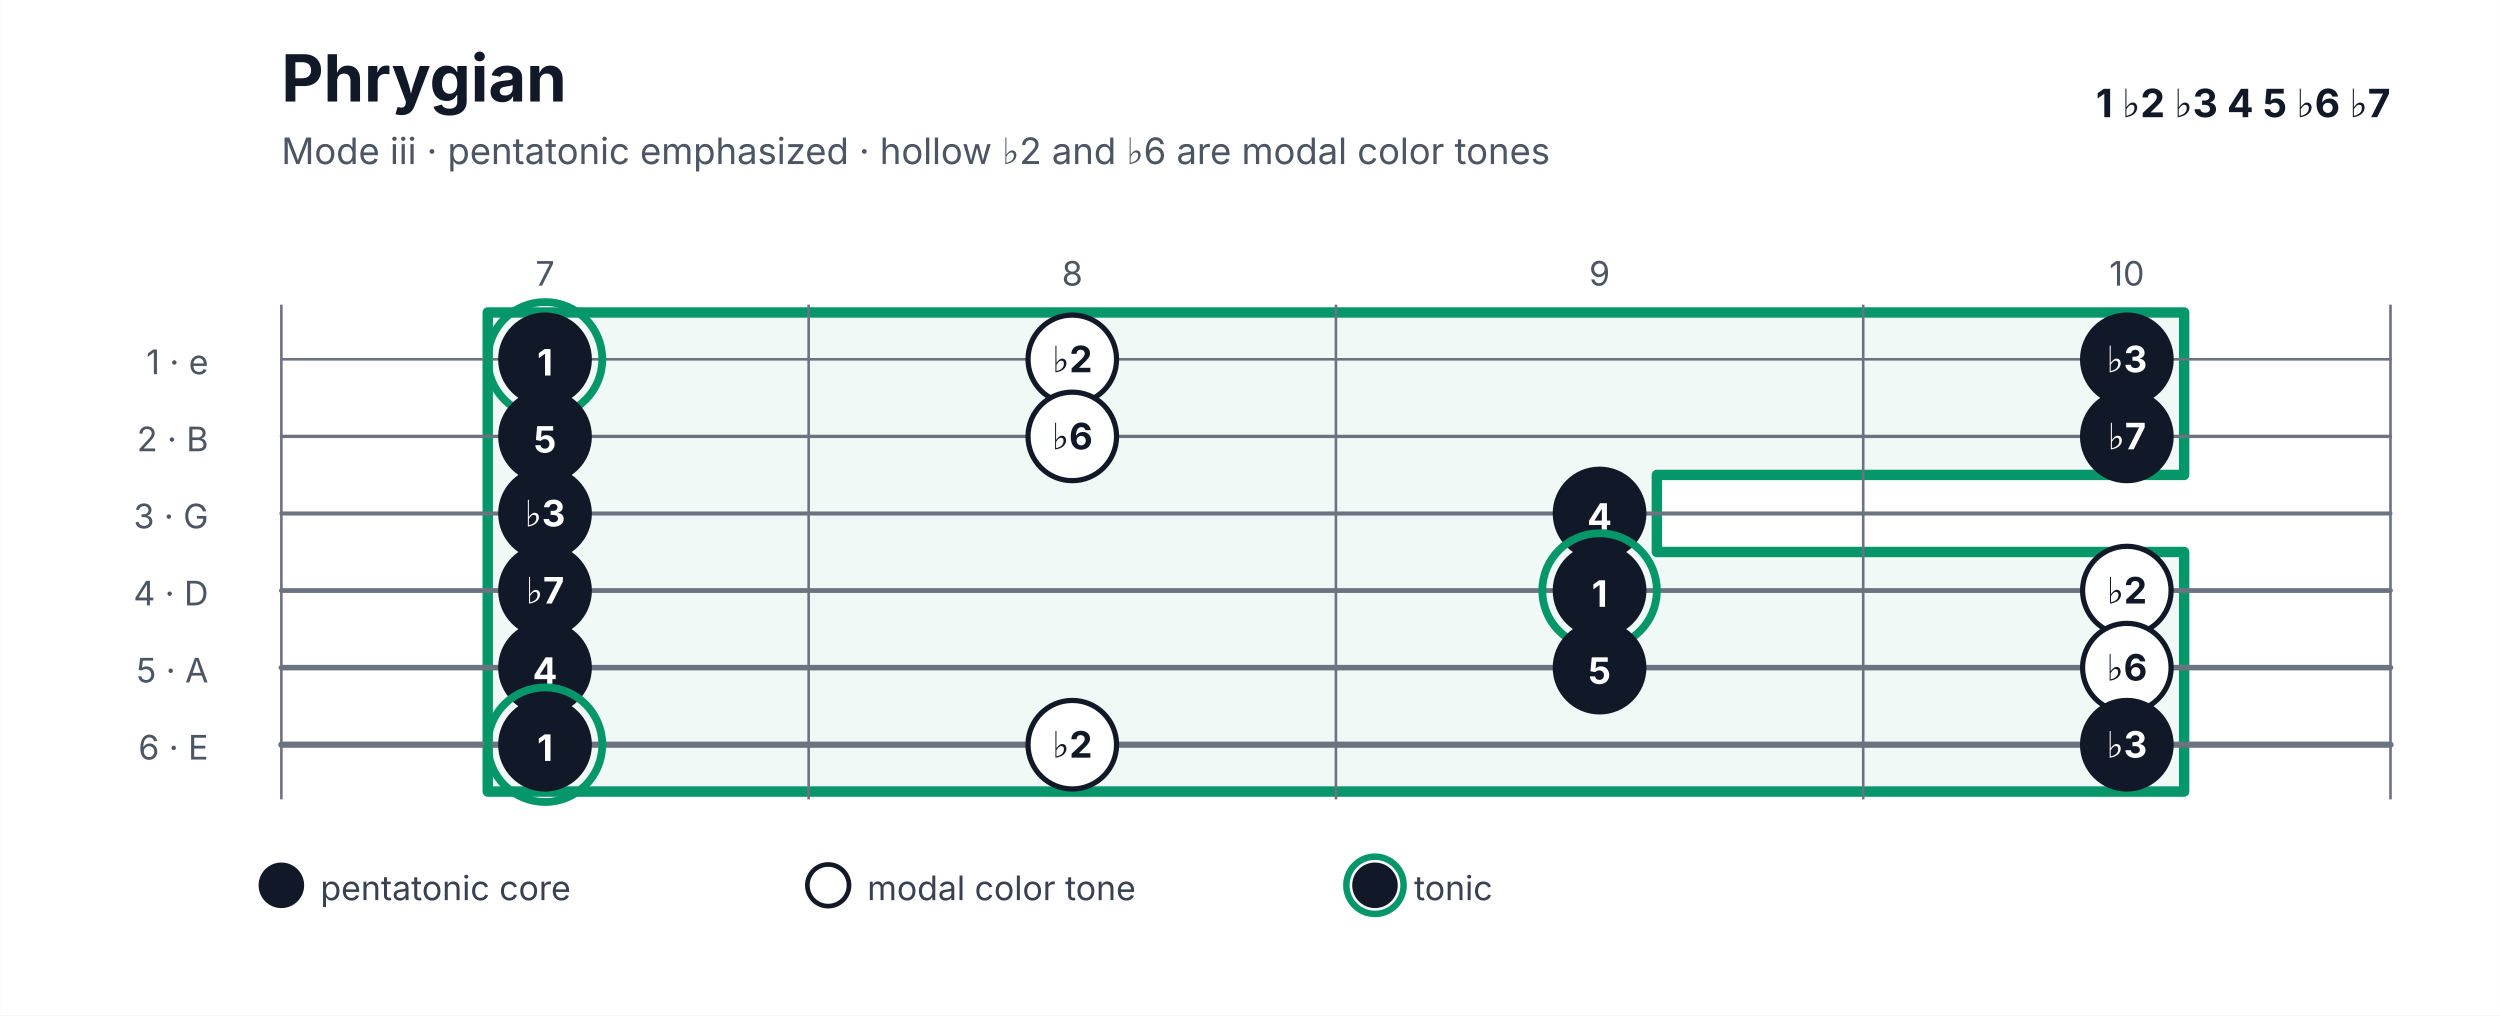
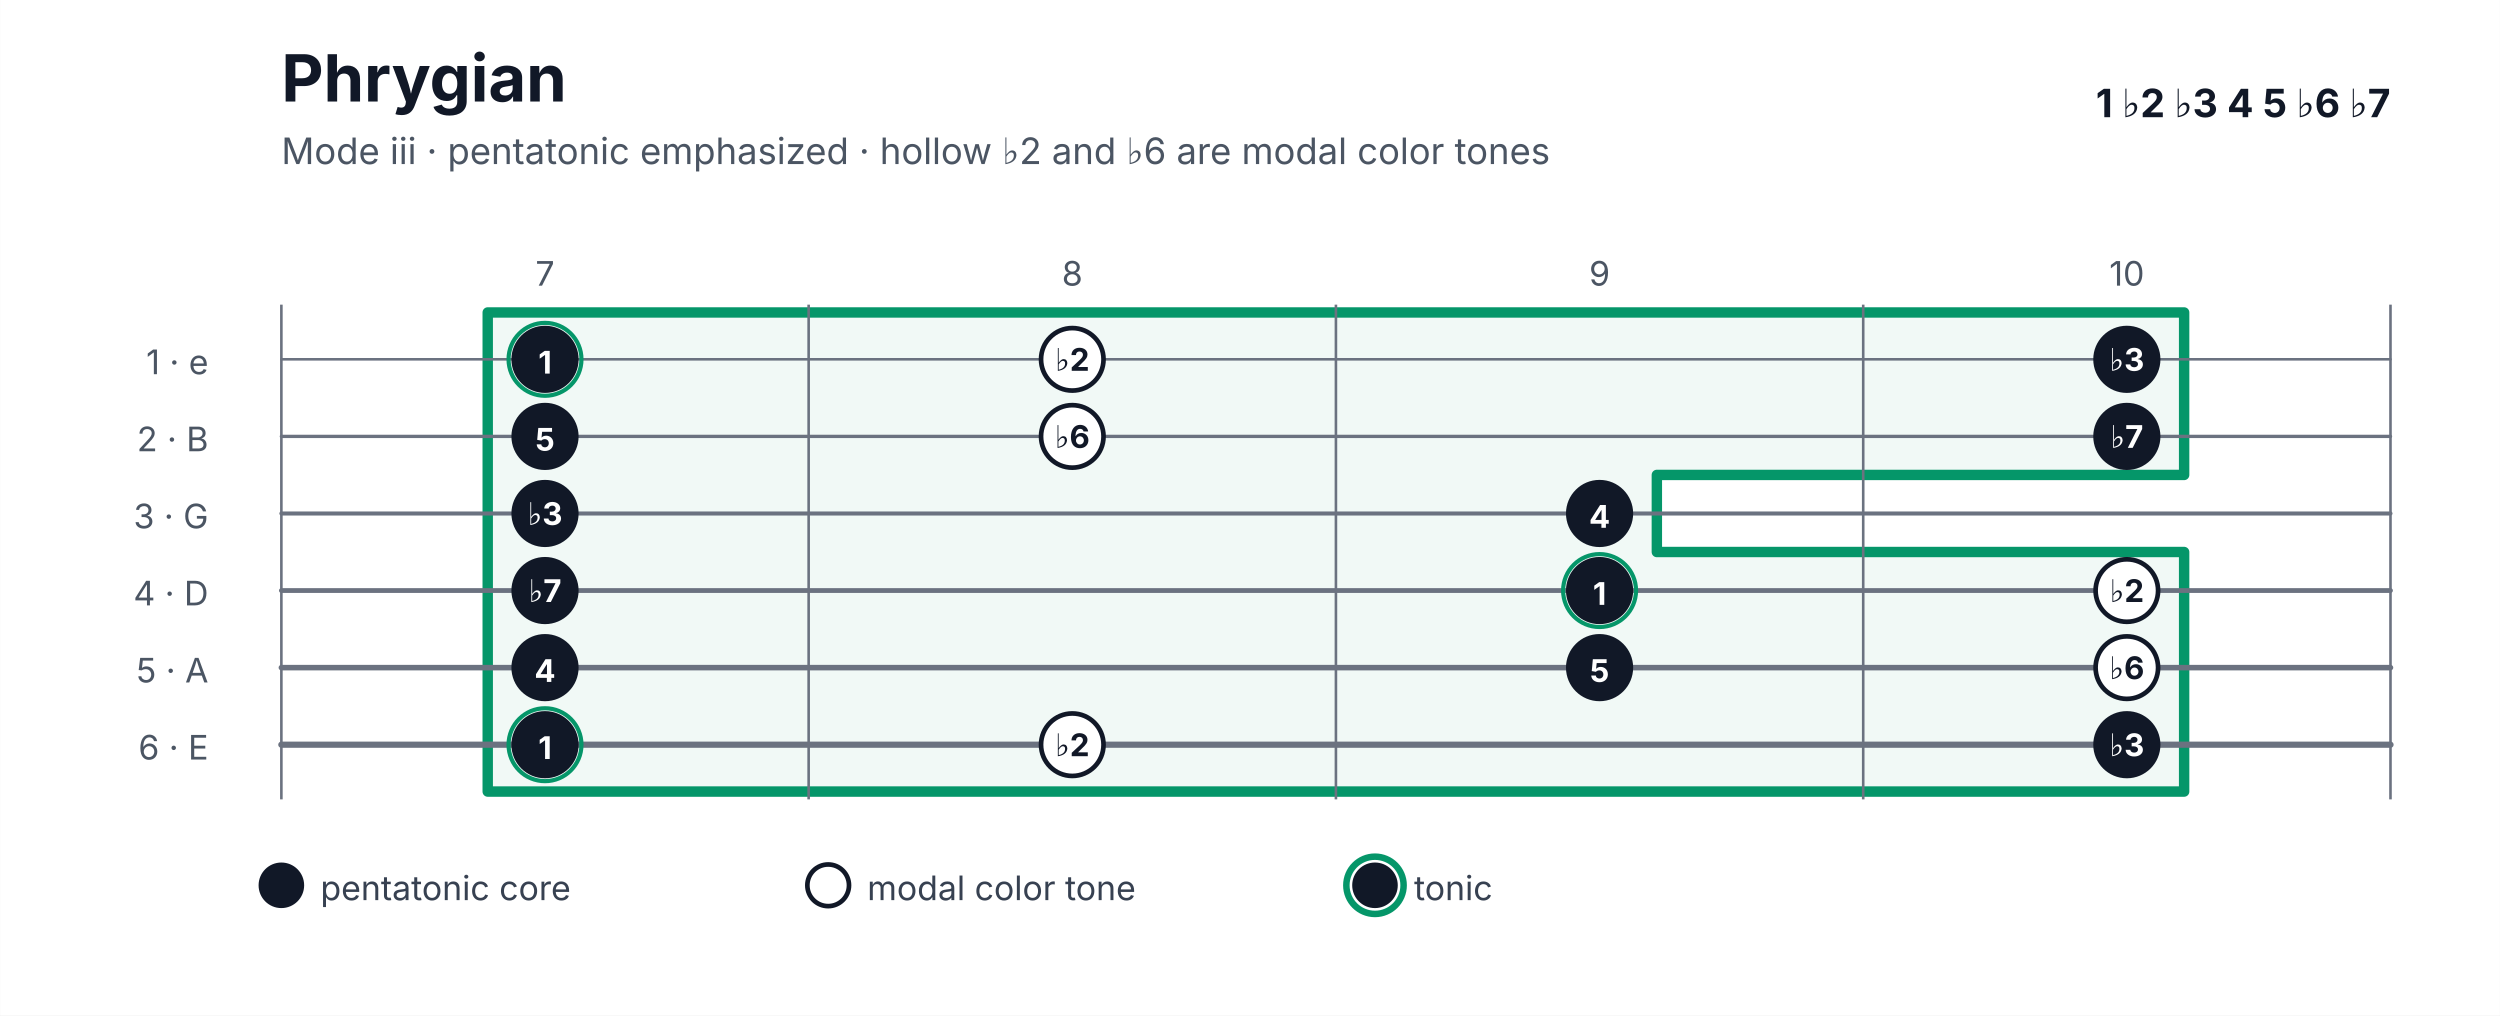
<svg xmlns="http://www.w3.org/2000/svg" width="10in" height="4.062in" viewBox="0 0 960 390" role="img" aria-labelledby="b-phrygian-combined-title b-phrygian-combined-desc" data-mode-id="b-phrygian" data-view="combined" data-overlay="none">
  <style>
        svg{background:#fff;color:#111827;font-family:Inter,Segoe UI,Arial,sans-serif;text-rendering:geometricPrecision}
        text{fill:#111827}
        .diagram-title{font-size:25px;font-weight:700}.subtitle{font-size:14px;fill:#4b5563}.formula{font-size:15px;font-weight:650;text-anchor:end}
        .fret,.string{stroke:#6b7280;vector-effect:non-scaling-stroke}.fret{stroke-width:1px}.string{stroke-linecap:round}
        .fret-label,.string-label{font-size:13px;fill:#4b5563;text-anchor:middle;dominant-baseline:middle}
        .string-label{text-anchor:end}.position-outline{fill-opacity:.055;stroke-width:4;stroke-linejoin:round;vector-effect:non-scaling-stroke}
-         .marker-disc{stroke:#111827;stroke-width:2;vector-effect:non-scaling-stroke}.core .marker-disc,.equal .marker-disc{fill:#111827}.optional .marker-disc{fill:#fff}
-         .marker-label{font-size:14px;font-weight:700;text-anchor:middle;dominant-baseline:middle;pointer-events:none}.core .marker-label,.equal .marker-label{fill:#fff}.optional .marker-label{fill:#111827}
-         .overlay-highlight .marker-disc{stroke:#b45309;stroke-width:5}
-         .tonic-ring{fill:none;stroke-width:3;vector-effect:non-scaling-stroke}
+         .marker-disc{stroke:#111827;stroke-width:1.8;vector-effect:non-scaling-stroke}.core .marker-disc,.equal .marker-disc{fill:#111827}.optional .marker-disc{fill:#fff}
+         .marker-label{font-size:12px;font-weight:700;text-anchor:middle;dominant-baseline:middle;pointer-events:none}.core .marker-label,.equal .marker-label{fill:#fff}.optional .marker-label{fill:#111827}
+         .overlay-highlight .marker-disc{stroke:#b45309;stroke-width:4}
+         .tonic-ring{fill:none;stroke-width:1.6;vector-effect:non-scaling-stroke}
        .legend-core,.legend-equal{fill:#111827;stroke:#111827;stroke-width:1.5}.legend-optional{fill:#fff;stroke:#111827;stroke-width:1.8}.legend-tonic{fill:none;stroke-width:2.5}.legend-overlay{fill:#111827;stroke:#b45309;stroke-width:4}
        .legend-text{font-size:13px;fill:#374151;dominant-baseline:middle}.overlay-caption{font-size:13px;font-weight:650;fill:#92400e}
      </style>
  <rect width="960" height="390" fill="#fff" />
  <text class="diagram-title" x="108" y="39">Phrygian</text>
  <text class="subtitle" x="108" y="63">Mode iii · pentatonic emphasized · hollow ♭2 and ♭6 are modal color tones</text>
  <text class="formula" x="918" y="45">1  ♭2  ♭3  4  5  ♭6  ♭7</text>
  <path class="position-outline" style="fill:#059669;stroke:#059669" d="M 187.25 120 L 838.75 120 L 838.75 152.8 L 838.75 152.8 L 838.75 182.4 L 636.25 182.4 L 636.25 212 L 838.75 212 L 838.75 241.6 L 838.75 241.6 L 838.75 271.2 L 838.75 271.2 L 838.75 304 L 187.25 304 L 187.25 271.2 L 187.25 271.2 L 187.25 241.6 L 187.25 241.6 L 187.25 212 L 187.25 212 L 187.25 182.4 L 187.25 182.4 L 187.25 152.8 L 187.25 152.8 Z" />
  <line class="fret" x1="108" y1="117" x2="108" y2="307" />
  <line class="fret" x1="310.5" y1="117" x2="310.5" y2="307" />
  <line class="fret" x1="513" y1="117" x2="513" y2="307" />
  <line class="fret" x1="715.5" y1="117" x2="715.5" y2="307" />
  <line class="fret" x1="918" y1="117" x2="918" y2="307" />
  <line class="string" style="stroke-width:1.00px" x1="108" y1="138" x2="918" y2="138" />
  <text class="string-label" x="80" y="139">1 · e</text>
  <line class="string" style="stroke-width:1.28px" x1="108" y1="167.6" x2="918" y2="167.6" />
  <text class="string-label" x="80" y="168.6">2 · B</text>
  <line class="string" style="stroke-width:1.56px" x1="108" y1="197.2" x2="918" y2="197.2" />
  <text class="string-label" x="80" y="198.2">3 · G</text>
  <line class="string" style="stroke-width:1.84px" x1="108" y1="226.8" x2="918" y2="226.8" />
  <text class="string-label" x="80" y="227.8">4 · D</text>
  <line class="string" style="stroke-width:2.12px" x1="108" y1="256.4" x2="918" y2="256.4" />
  <text class="string-label" x="80" y="257.4">5 · A</text>
  <line class="string" style="stroke-width:2.40px" x1="108" y1="286" x2="918" y2="286" />
  <text class="string-label" x="80" y="287">6 · E</text>
  <text class="fret-label" x="209.25" y="105">7</text>
  <text class="fret-label" x="411.75" y="105">8</text>
  <text class="fret-label" x="614.25" y="105">9</text>
  <text class="fret-label" x="816.75" y="105">10</text>
  <g class="marker core tonic" transform="translate(209.25 138)">
-     <circle class="tonic-ring" style="stroke:#059669" r="22" />
-     <circle class="marker-disc" r="17" />
+     <circle class="tonic-ring" style="stroke:#059669" r="14" />
+     <circle class="marker-disc" r="12" />
    <text class="marker-label" x="0" y="1">1</text>
  </g>
  <g class="marker optional" transform="translate(411.75 138)">
-     <circle class="marker-disc" r="17" />
+     <circle class="marker-disc" r="12" />
    <text class="marker-label" x="0" y="1">♭2</text>
  </g>
  <g class="marker core" transform="translate(816.75 138)">
-     <circle class="marker-disc" r="17" />
+     <circle class="marker-disc" r="12" />
    <text class="marker-label" x="0" y="1">♭3</text>
  </g>
  <g class="marker core" transform="translate(209.25 167.6)">
-     <circle class="marker-disc" r="17" />
+     <circle class="marker-disc" r="12" />
    <text class="marker-label" x="0" y="1">5</text>
  </g>
  <g class="marker optional" transform="translate(411.75 167.6)">
-     <circle class="marker-disc" r="17" />
+     <circle class="marker-disc" r="12" />
    <text class="marker-label" x="0" y="1">♭6</text>
  </g>
  <g class="marker core" transform="translate(816.75 167.6)">
-     <circle class="marker-disc" r="17" />
+     <circle class="marker-disc" r="12" />
    <text class="marker-label" x="0" y="1">♭7</text>
  </g>
  <g class="marker core" transform="translate(209.25 197.2)">
-     <circle class="marker-disc" r="17" />
+     <circle class="marker-disc" r="12" />
    <text class="marker-label" x="0" y="1">♭3</text>
  </g>
  <g class="marker core" transform="translate(614.25 197.2)">
-     <circle class="marker-disc" r="17" />
+     <circle class="marker-disc" r="12" />
    <text class="marker-label" x="0" y="1">4</text>
  </g>
  <g class="marker core" transform="translate(209.25 226.8)">
-     <circle class="marker-disc" r="17" />
+     <circle class="marker-disc" r="12" />
    <text class="marker-label" x="0" y="1">♭7</text>
  </g>
  <g class="marker core tonic" transform="translate(614.25 226.8)">
-     <circle class="tonic-ring" style="stroke:#059669" r="22" />
-     <circle class="marker-disc" r="17" />
+     <circle class="tonic-ring" style="stroke:#059669" r="14" />
+     <circle class="marker-disc" r="12" />
    <text class="marker-label" x="0" y="1">1</text>
  </g>
  <g class="marker optional" transform="translate(816.75 226.8)">
-     <circle class="marker-disc" r="17" />
+     <circle class="marker-disc" r="12" />
    <text class="marker-label" x="0" y="1">♭2</text>
  </g>
  <g class="marker core" transform="translate(209.25 256.4)">
-     <circle class="marker-disc" r="17" />
+     <circle class="marker-disc" r="12" />
    <text class="marker-label" x="0" y="1">4</text>
  </g>
  <g class="marker core" transform="translate(614.25 256.4)">
-     <circle class="marker-disc" r="17" />
+     <circle class="marker-disc" r="12" />
    <text class="marker-label" x="0" y="1">5</text>
  </g>
  <g class="marker optional" transform="translate(816.75 256.4)">
-     <circle class="marker-disc" r="17" />
+     <circle class="marker-disc" r="12" />
    <text class="marker-label" x="0" y="1">♭6</text>
  </g>
  <g class="marker core tonic" transform="translate(209.25 286)">
-     <circle class="tonic-ring" style="stroke:#059669" r="22" />
-     <circle class="marker-disc" r="17" />
+     <circle class="tonic-ring" style="stroke:#059669" r="14" />
+     <circle class="marker-disc" r="12" />
    <text class="marker-label" x="0" y="1">1</text>
  </g>
  <g class="marker optional" transform="translate(411.75 286)">
-     <circle class="marker-disc" r="17" />
+     <circle class="marker-disc" r="12" />
    <text class="marker-label" x="0" y="1">♭2</text>
  </g>
  <g class="marker core" transform="translate(816.75 286)">
-     <circle class="marker-disc" r="17" />
+     <circle class="marker-disc" r="12" />
    <text class="marker-label" x="0" y="1">♭3</text>
  </g>
  <g transform="translate(108 340)">
    <g transform="translate(0 0)">
      <circle class="legend-core" cx="0" cy="0" r="8" />
      <text class="legend-text" x="15" y="1">pentatonic core</text>
    </g>
    <g transform="translate(210 0)">
      <circle class="legend-optional" cx="0" cy="0" r="8" />
      <text class="legend-text" x="15" y="1">modal color tone</text>
    </g>
    <g transform="translate(420 0)">
      <circle class="legend-tonic" style="stroke:#059669" cx="0" cy="0" r="11" />
      <circle class="legend-core" cx="0" cy="0" r="8" />
      <text class="legend-text" x="15" y="1">tonic</text>
    </g>
  </g>
</svg>
